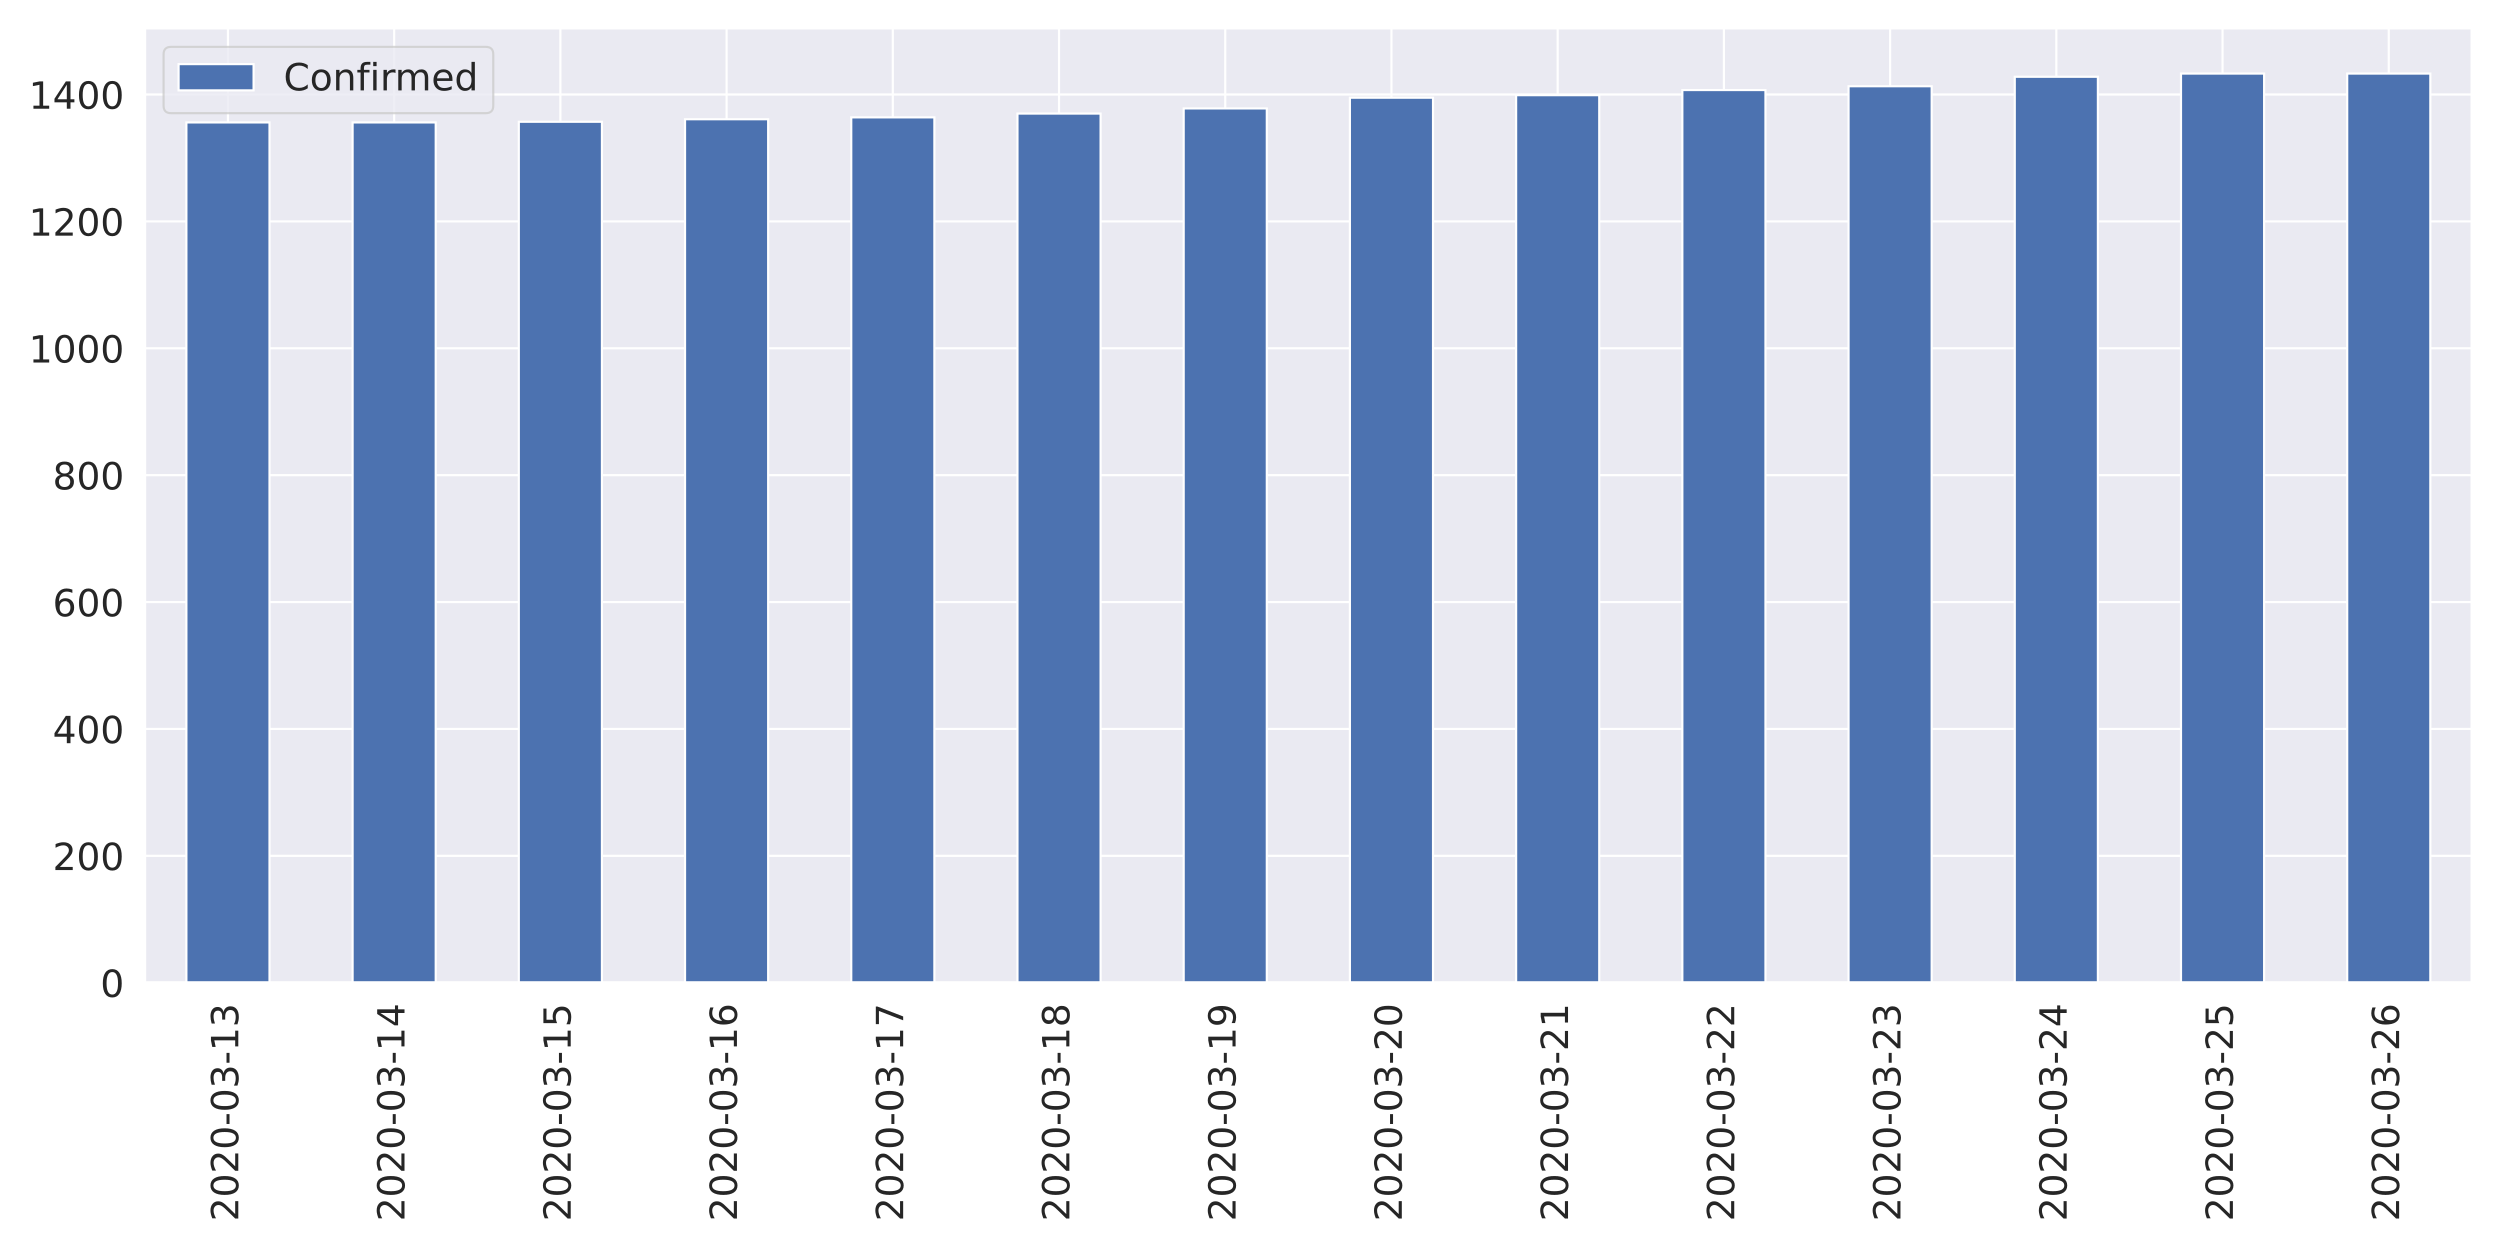
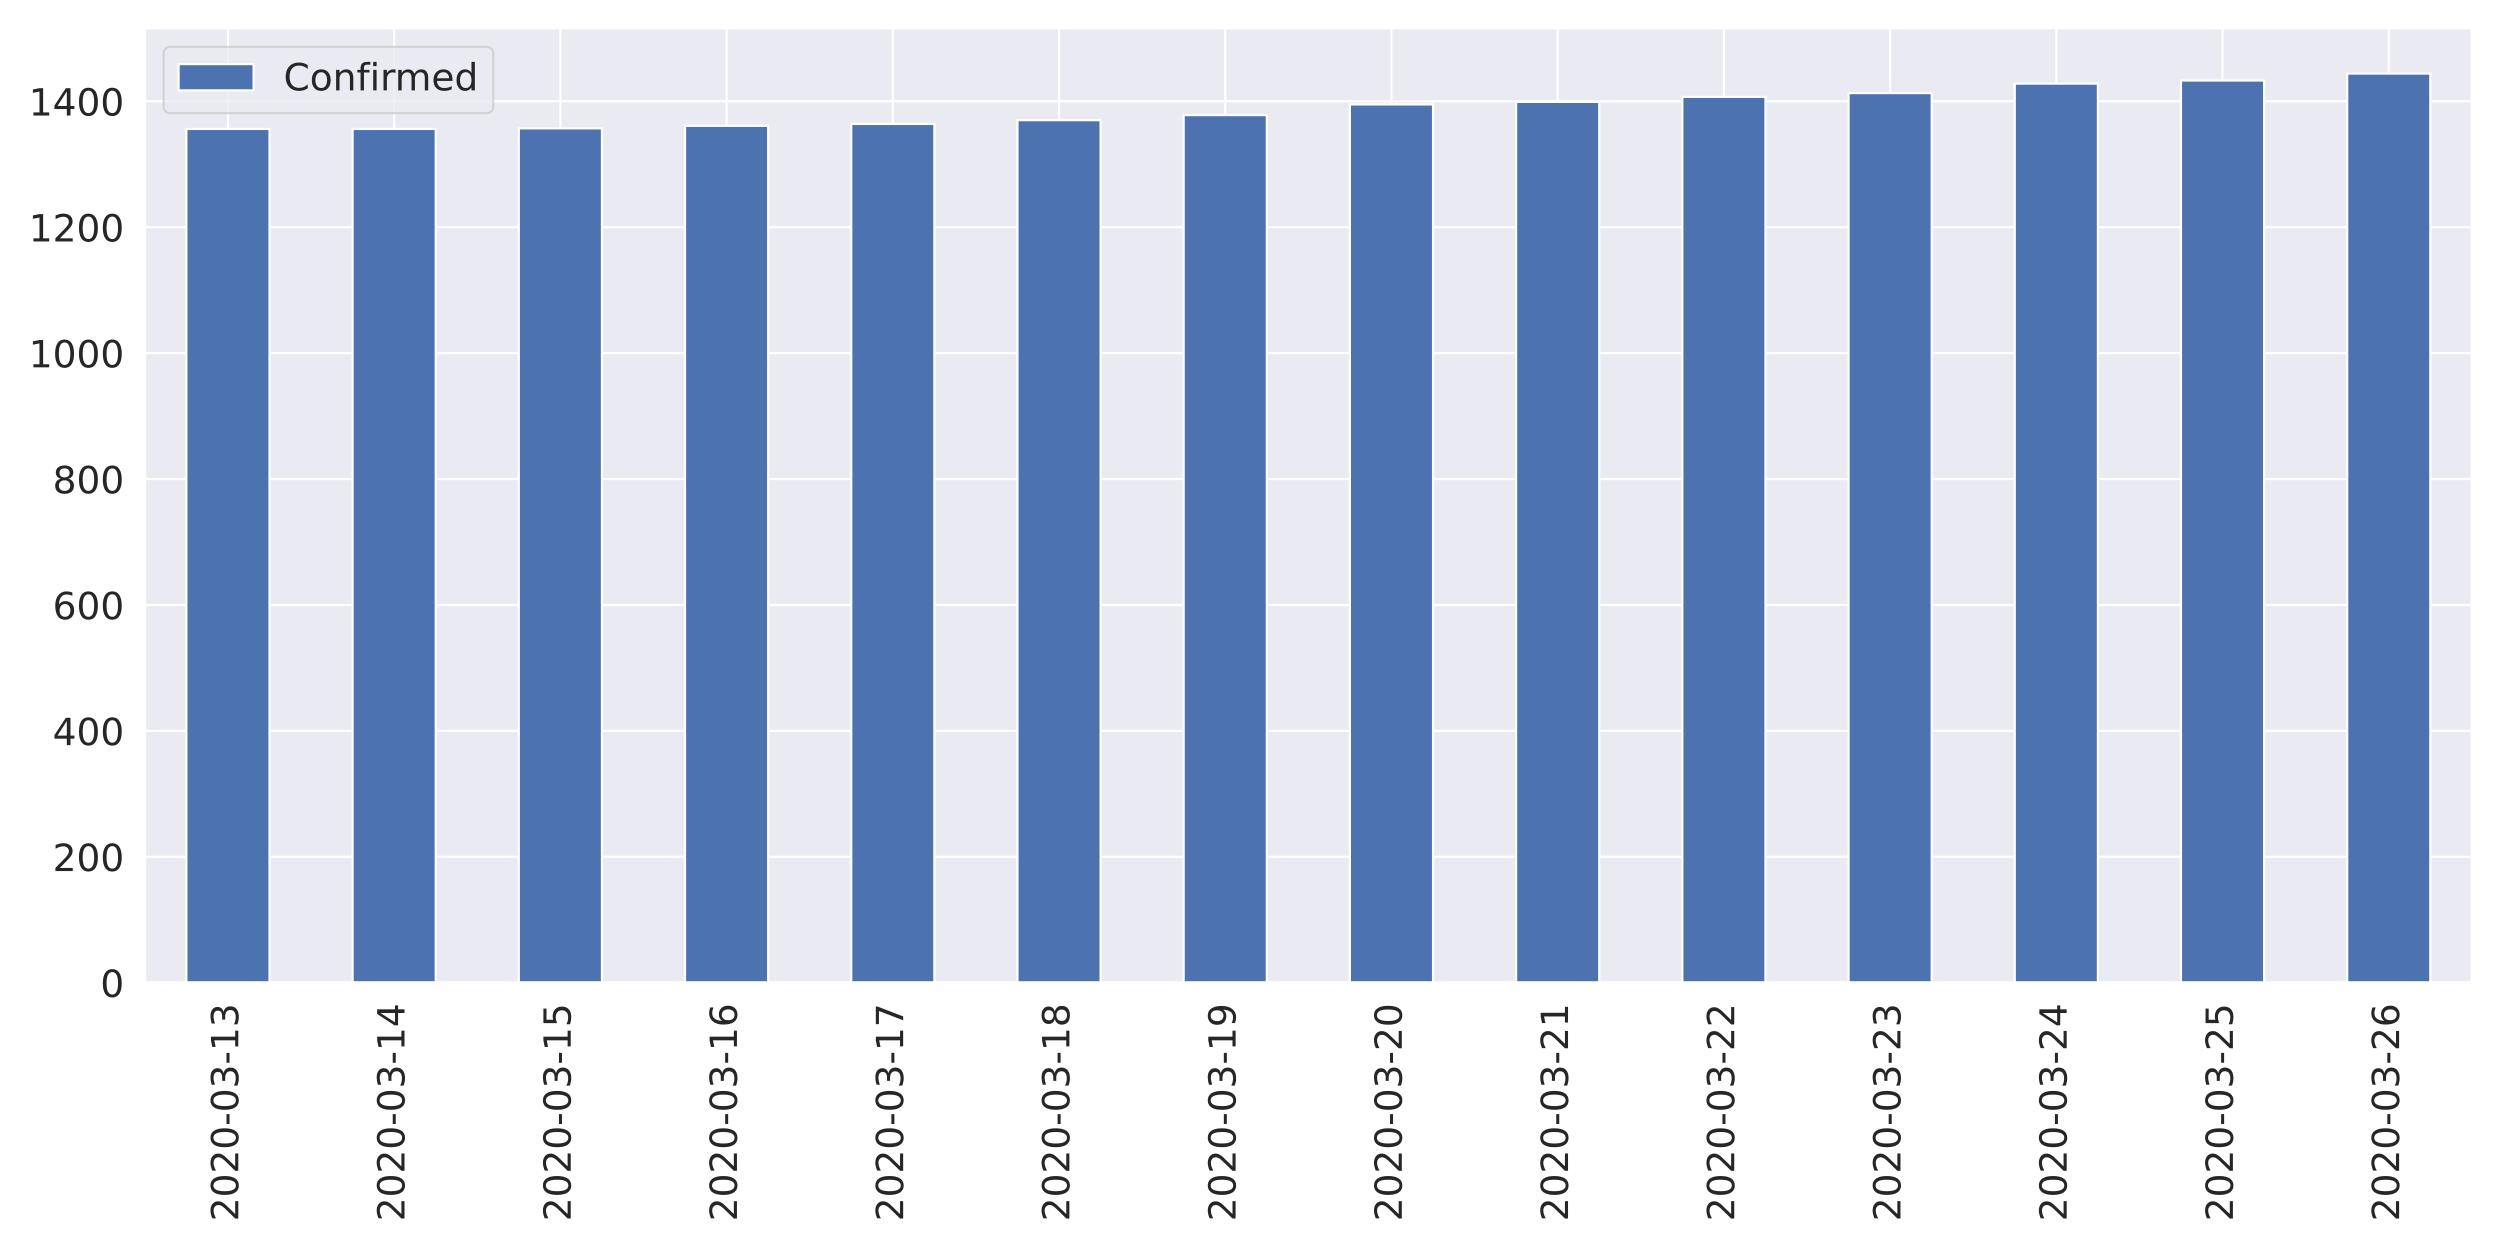
<svg xmlns="http://www.w3.org/2000/svg" xmlns:xlink="http://www.w3.org/1999/xlink" height="576pt" version="1.1" viewBox="0 0 1152 576" width="1152pt">
  <defs>
    <style type="text/css">
*{stroke-linecap:butt;stroke-linejoin:round;}
  </style>
  </defs>
  <g id="figure_1">
    <g id="patch_1">
      <path d="M 0 576  L 1152 576  L 1152 0  L 0 0  z " style="fill:#ffffff;" />
    </g>
    <g id="axes_1">
      <g id="patch_2">
        <path d="M 66.74 452.83  L 1139.04 452.83  L 1139.04 12.96  L 66.74 12.96  z " style="fill:#eaeaf2;" />
      </g>
      <g id="matplotlib.axis_1">
        <g id="xtick_1">
          <g id="line2d_1">
            <path clip-path="url(#p37a62f35dd)" d="M 105.036 452.83  L 105.036 12.96  " style="fill:none;stroke:#ffffff;stroke-linecap:round;" />
          </g>
          <g id="text_1">
            <defs>
              <path d="M 19.188 8.297  L 53.609 8.297  L 53.609 0  L 7.328 0  L 7.328 8.297  Q 12.938 14.109 22.625 23.891  Q 32.328 33.688 34.812 36.531  Q 39.547 41.844 41.422 45.531  Q 43.312 49.219 43.312 52.781  Q 43.312 58.594 39.234 62.25  Q 35.156 65.922 28.609 65.922  Q 23.969 65.922 18.812 64.312  Q 13.672 62.703 7.812 59.422  L 7.812 69.391  Q 13.766 71.781 18.938 73  Q 24.125 74.219 28.422 74.219  Q 39.75 74.219 46.484 68.547  Q 53.219 62.891 53.219 53.422  Q 53.219 48.922 51.531 44.891  Q 49.859 40.875 45.406 35.406  Q 44.188 33.984 37.641 27.219  Q 31.109 20.453 19.188 8.297  z " id="DejaVuSans-50" />
              <path d="M 31.781 66.406  Q 24.172 66.406 20.328 58.906  Q 16.5 51.422 16.5 36.375  Q 16.5 21.391 20.328 13.891  Q 24.172 6.391 31.781 6.391  Q 39.453 6.391 43.281 13.891  Q 47.125 21.391 47.125 36.375  Q 47.125 51.422 43.281 58.906  Q 39.453 66.406 31.781 66.406  z M 31.781 74.219  Q 44.047 74.219 50.516 64.516  Q 56.984 54.828 56.984 36.375  Q 56.984 17.969 50.516 8.266  Q 44.047 -1.422 31.781 -1.422  Q 19.531 -1.422 13.062 8.266  Q 6.594 17.969 6.594 36.375  Q 6.594 54.828 13.062 64.516  Q 19.531 74.219 31.781 74.219  z " id="DejaVuSans-48" />
              <path d="M 4.891 31.391  L 31.203 31.391  L 31.203 23.391  L 4.891 23.391  z " id="DejaVuSans-45" />
              <path d="M 40.578 39.312  Q 47.656 37.797 51.625 33  Q 55.609 28.219 55.609 21.188  Q 55.609 10.406 48.188 4.484  Q 40.766 -1.422 27.094 -1.422  Q 22.516 -1.422 17.656 -0.516  Q 12.797 0.391 7.625 2.203  L 7.625 11.719  Q 11.719 9.328 16.594 8.109  Q 21.484 6.891 26.812 6.891  Q 36.078 6.891 40.938 10.547  Q 45.797 14.203 45.797 21.188  Q 45.797 27.641 41.281 31.266  Q 36.766 34.906 28.719 34.906  L 20.219 34.906  L 20.219 43.016  L 29.109 43.016  Q 36.375 43.016 40.234 45.922  Q 44.094 48.828 44.094 54.297  Q 44.094 59.906 40.109 62.906  Q 36.141 65.922 28.719 65.922  Q 24.656 65.922 20.016 65.031  Q 15.375 64.156 9.812 62.312  L 9.812 71.094  Q 15.438 72.656 20.344 73.438  Q 25.25 74.219 29.594 74.219  Q 40.828 74.219 47.359 69.109  Q 53.906 64.016 53.906 55.328  Q 53.906 49.266 50.438 45.094  Q 46.969 40.922 40.578 39.312  z " id="DejaVuSans-51" />
              <path d="M 12.406 8.297  L 28.516 8.297  L 28.516 63.922  L 10.984 60.406  L 10.984 69.391  L 28.422 72.906  L 38.281 72.906  L 38.281 8.297  L 54.391 8.297  L 54.391 0  L 12.406 0  z " id="DejaVuSans-49" />
            </defs>
            <g style="fill:#262626;" transform="translate(109.8046 562.7538)rotate(-90)scale(0.1728 -0.1728)">
              <use xlink:href="#DejaVuSans-50" />
              <use x="63.623" xlink:href="#DejaVuSans-48" />
              <use x="127.246" xlink:href="#DejaVuSans-50" />
              <use x="190.869" xlink:href="#DejaVuSans-48" />
              <use x="254.492" xlink:href="#DejaVuSans-45" />
              <use x="290.576" xlink:href="#DejaVuSans-48" />
              <use x="354.199" xlink:href="#DejaVuSans-51" />
              <use x="417.822" xlink:href="#DejaVuSans-45" />
              <use x="453.906" xlink:href="#DejaVuSans-49" />
              <use x="517.529" xlink:href="#DejaVuSans-51" />
            </g>
          </g>
        </g>
        <g id="xtick_2">
          <g id="line2d_2">
            <path clip-path="url(#p37a62f35dd)" d="M 181.629 452.83  L 181.629 12.96  " style="fill:none;stroke:#ffffff;stroke-linecap:round;" />
          </g>
          <g id="text_2">
            <defs>
              <path d="M 37.797 64.312  L 12.891 25.391  L 37.797 25.391  z M 35.203 72.906  L 47.609 72.906  L 47.609 25.391  L 58.016 25.391  L 58.016 17.188  L 47.609 17.188  L 47.609 0  L 37.797 0  L 37.797 17.188  L 4.891 17.188  L 4.891 26.703  z " id="DejaVuSans-52" />
            </defs>
            <g style="fill:#262626;" transform="translate(186.3975 562.7538)rotate(-90)scale(0.1728 -0.1728)">
              <use xlink:href="#DejaVuSans-50" />
              <use x="63.623" xlink:href="#DejaVuSans-48" />
              <use x="127.246" xlink:href="#DejaVuSans-50" />
              <use x="190.869" xlink:href="#DejaVuSans-48" />
              <use x="254.492" xlink:href="#DejaVuSans-45" />
              <use x="290.576" xlink:href="#DejaVuSans-48" />
              <use x="354.199" xlink:href="#DejaVuSans-51" />
              <use x="417.822" xlink:href="#DejaVuSans-45" />
              <use x="453.906" xlink:href="#DejaVuSans-49" />
              <use x="517.529" xlink:href="#DejaVuSans-52" />
            </g>
          </g>
        </g>
        <g id="xtick_3">
          <g id="line2d_3">
            <path clip-path="url(#p37a62f35dd)" d="M 258.222 452.83  L 258.222 12.96  " style="fill:none;stroke:#ffffff;stroke-linecap:round;" />
          </g>
          <g id="text_3">
            <defs>
              <path d="M 10.797 72.906  L 49.516 72.906  L 49.516 64.594  L 19.828 64.594  L 19.828 46.734  Q 21.969 47.469 24.109 47.828  Q 26.266 48.188 28.422 48.188  Q 40.625 48.188 47.75 41.5  Q 54.891 34.812 54.891 23.391  Q 54.891 11.625 47.562 5.094  Q 40.234 -1.422 26.906 -1.422  Q 22.312 -1.422 17.547 -0.641  Q 12.797 0.141 7.719 1.703  L 7.719 11.625  Q 12.109 9.234 16.797 8.062  Q 21.484 6.891 26.703 6.891  Q 35.156 6.891 40.078 11.328  Q 45.016 15.766 45.016 23.391  Q 45.016 31 40.078 35.438  Q 35.156 39.891 26.703 39.891  Q 22.75 39.891 18.812 39.016  Q 14.891 38.141 10.797 36.281  z " id="DejaVuSans-53" />
            </defs>
            <g style="fill:#262626;" transform="translate(262.9903 562.7538)rotate(-90)scale(0.1728 -0.1728)">
              <use xlink:href="#DejaVuSans-50" />
              <use x="63.623" xlink:href="#DejaVuSans-48" />
              <use x="127.246" xlink:href="#DejaVuSans-50" />
              <use x="190.869" xlink:href="#DejaVuSans-48" />
              <use x="254.492" xlink:href="#DejaVuSans-45" />
              <use x="290.576" xlink:href="#DejaVuSans-48" />
              <use x="354.199" xlink:href="#DejaVuSans-51" />
              <use x="417.822" xlink:href="#DejaVuSans-45" />
              <use x="453.906" xlink:href="#DejaVuSans-49" />
              <use x="517.529" xlink:href="#DejaVuSans-53" />
            </g>
          </g>
        </g>
        <g id="xtick_4">
          <g id="line2d_4">
            <path clip-path="url(#p37a62f35dd)" d="M 334.815 452.83  L 334.815 12.96  " style="fill:none;stroke:#ffffff;stroke-linecap:round;" />
          </g>
          <g id="text_4">
            <defs>
              <path d="M 33.016 40.375  Q 26.375 40.375 22.484 35.828  Q 18.609 31.297 18.609 23.391  Q 18.609 15.531 22.484 10.953  Q 26.375 6.391 33.016 6.391  Q 39.656 6.391 43.531 10.953  Q 47.406 15.531 47.406 23.391  Q 47.406 31.297 43.531 35.828  Q 39.656 40.375 33.016 40.375  z M 52.594 71.297  L 52.594 62.312  Q 48.875 64.062 45.094 64.984  Q 41.312 65.922 37.594 65.922  Q 27.828 65.922 22.672 59.328  Q 17.531 52.734 16.797 39.406  Q 19.672 43.656 24.016 45.922  Q 28.375 48.188 33.594 48.188  Q 44.578 48.188 50.953 41.516  Q 57.328 34.859 57.328 23.391  Q 57.328 12.156 50.688 5.359  Q 44.047 -1.422 33.016 -1.422  Q 20.359 -1.422 13.672 8.266  Q 6.984 17.969 6.984 36.375  Q 6.984 53.656 15.188 63.938  Q 23.391 74.219 37.203 74.219  Q 40.922 74.219 44.703 73.484  Q 48.484 72.75 52.594 71.297  z " id="DejaVuSans-54" />
            </defs>
            <g style="fill:#262626;" transform="translate(339.5832 562.7538)rotate(-90)scale(0.1728 -0.1728)">
              <use xlink:href="#DejaVuSans-50" />
              <use x="63.623" xlink:href="#DejaVuSans-48" />
              <use x="127.246" xlink:href="#DejaVuSans-50" />
              <use x="190.869" xlink:href="#DejaVuSans-48" />
              <use x="254.492" xlink:href="#DejaVuSans-45" />
              <use x="290.576" xlink:href="#DejaVuSans-48" />
              <use x="354.199" xlink:href="#DejaVuSans-51" />
              <use x="417.822" xlink:href="#DejaVuSans-45" />
              <use x="453.906" xlink:href="#DejaVuSans-49" />
              <use x="517.529" xlink:href="#DejaVuSans-54" />
            </g>
          </g>
        </g>
        <g id="xtick_5">
          <g id="line2d_5">
            <path clip-path="url(#p37a62f35dd)" d="M 411.408 452.83  L 411.408 12.96  " style="fill:none;stroke:#ffffff;stroke-linecap:round;" />
          </g>
          <g id="text_5">
            <defs>
              <path d="M 8.203 72.906  L 55.078 72.906  L 55.078 68.703  L 28.609 0  L 18.312 0  L 43.219 64.594  L 8.203 64.594  z " id="DejaVuSans-55" />
            </defs>
            <g style="fill:#262626;" transform="translate(416.1761 562.7538)rotate(-90)scale(0.1728 -0.1728)">
              <use xlink:href="#DejaVuSans-50" />
              <use x="63.623" xlink:href="#DejaVuSans-48" />
              <use x="127.246" xlink:href="#DejaVuSans-50" />
              <use x="190.869" xlink:href="#DejaVuSans-48" />
              <use x="254.492" xlink:href="#DejaVuSans-45" />
              <use x="290.576" xlink:href="#DejaVuSans-48" />
              <use x="354.199" xlink:href="#DejaVuSans-51" />
              <use x="417.822" xlink:href="#DejaVuSans-45" />
              <use x="453.906" xlink:href="#DejaVuSans-49" />
              <use x="517.529" xlink:href="#DejaVuSans-55" />
            </g>
          </g>
        </g>
        <g id="xtick_6">
          <g id="line2d_6">
            <path clip-path="url(#p37a62f35dd)" d="M 488.001 452.83  L 488.001 12.96  " style="fill:none;stroke:#ffffff;stroke-linecap:round;" />
          </g>
          <g id="text_6">
            <defs>
              <path d="M 31.781 34.625  Q 24.75 34.625 20.719 30.859  Q 16.703 27.094 16.703 20.516  Q 16.703 13.922 20.719 10.156  Q 24.75 6.391 31.781 6.391  Q 38.812 6.391 42.859 10.172  Q 46.922 13.969 46.922 20.516  Q 46.922 27.094 42.891 30.859  Q 38.875 34.625 31.781 34.625  z M 21.922 38.812  Q 15.578 40.375 12.031 44.719  Q 8.5 49.078 8.5 55.328  Q 8.5 64.062 14.719 69.141  Q 20.953 74.219 31.781 74.219  Q 42.672 74.219 48.875 69.141  Q 55.078 64.062 55.078 55.328  Q 55.078 49.078 51.531 44.719  Q 48 40.375 41.703 38.812  Q 48.828 37.156 52.797 32.312  Q 56.781 27.484 56.781 20.516  Q 56.781 9.906 50.312 4.234  Q 43.844 -1.422 31.781 -1.422  Q 19.734 -1.422 13.25 4.234  Q 6.781 9.906 6.781 20.516  Q 6.781 27.484 10.781 32.312  Q 14.797 37.156 21.922 38.812  z M 18.312 54.391  Q 18.312 48.734 21.844 45.562  Q 25.391 42.391 31.781 42.391  Q 38.141 42.391 41.719 45.562  Q 45.312 48.734 45.312 54.391  Q 45.312 60.062 41.719 63.234  Q 38.141 66.406 31.781 66.406  Q 25.391 66.406 21.844 63.234  Q 18.312 60.062 18.312 54.391  z " id="DejaVuSans-56" />
            </defs>
            <g style="fill:#262626;" transform="translate(492.7689 562.7538)rotate(-90)scale(0.1728 -0.1728)">
              <use xlink:href="#DejaVuSans-50" />
              <use x="63.623" xlink:href="#DejaVuSans-48" />
              <use x="127.246" xlink:href="#DejaVuSans-50" />
              <use x="190.869" xlink:href="#DejaVuSans-48" />
              <use x="254.492" xlink:href="#DejaVuSans-45" />
              <use x="290.576" xlink:href="#DejaVuSans-48" />
              <use x="354.199" xlink:href="#DejaVuSans-51" />
              <use x="417.822" xlink:href="#DejaVuSans-45" />
              <use x="453.906" xlink:href="#DejaVuSans-49" />
              <use x="517.529" xlink:href="#DejaVuSans-56" />
            </g>
          </g>
        </g>
        <g id="xtick_7">
          <g id="line2d_7">
            <path clip-path="url(#p37a62f35dd)" d="M 564.594 452.83  L 564.594 12.96  " style="fill:none;stroke:#ffffff;stroke-linecap:round;" />
          </g>
          <g id="text_7">
            <defs>
              <path d="M 10.984 1.516  L 10.984 10.5  Q 14.703 8.734 18.5 7.812  Q 22.312 6.891 25.984 6.891  Q 35.75 6.891 40.891 13.453  Q 46.047 20.016 46.781 33.406  Q 43.953 29.203 39.594 26.953  Q 35.25 24.703 29.984 24.703  Q 19.047 24.703 12.672 31.312  Q 6.297 37.938 6.297 49.422  Q 6.297 60.641 12.938 67.422  Q 19.578 74.219 30.609 74.219  Q 43.266 74.219 49.922 64.516  Q 56.594 54.828 56.594 36.375  Q 56.594 19.141 48.406 8.859  Q 40.234 -1.422 26.422 -1.422  Q 22.703 -1.422 18.891 -0.688  Q 15.094 0.047 10.984 1.516  z M 30.609 32.422  Q 37.25 32.422 41.125 36.953  Q 45.016 41.5 45.016 49.422  Q 45.016 57.281 41.125 61.844  Q 37.25 66.406 30.609 66.406  Q 23.969 66.406 20.094 61.844  Q 16.219 57.281 16.219 49.422  Q 16.219 41.5 20.094 36.953  Q 23.969 32.422 30.609 32.422  z " id="DejaVuSans-57" />
            </defs>
            <g style="fill:#262626;" transform="translate(569.3618 562.7538)rotate(-90)scale(0.1728 -0.1728)">
              <use xlink:href="#DejaVuSans-50" />
              <use x="63.623" xlink:href="#DejaVuSans-48" />
              <use x="127.246" xlink:href="#DejaVuSans-50" />
              <use x="190.869" xlink:href="#DejaVuSans-48" />
              <use x="254.492" xlink:href="#DejaVuSans-45" />
              <use x="290.576" xlink:href="#DejaVuSans-48" />
              <use x="354.199" xlink:href="#DejaVuSans-51" />
              <use x="417.822" xlink:href="#DejaVuSans-45" />
              <use x="453.906" xlink:href="#DejaVuSans-49" />
              <use x="517.529" xlink:href="#DejaVuSans-57" />
            </g>
          </g>
        </g>
        <g id="xtick_8">
          <g id="line2d_8">
            <path clip-path="url(#p37a62f35dd)" d="M 641.186 452.83  L 641.186 12.96  " style="fill:none;stroke:#ffffff;stroke-linecap:round;" />
          </g>
          <g id="text_8">
            <g style="fill:#262626;" transform="translate(645.9546 562.7538)rotate(-90)scale(0.1728 -0.1728)">
              <use xlink:href="#DejaVuSans-50" />
              <use x="63.623" xlink:href="#DejaVuSans-48" />
              <use x="127.246" xlink:href="#DejaVuSans-50" />
              <use x="190.869" xlink:href="#DejaVuSans-48" />
              <use x="254.492" xlink:href="#DejaVuSans-45" />
              <use x="290.576" xlink:href="#DejaVuSans-48" />
              <use x="354.199" xlink:href="#DejaVuSans-51" />
              <use x="417.822" xlink:href="#DejaVuSans-45" />
              <use x="453.906" xlink:href="#DejaVuSans-50" />
              <use x="517.529" xlink:href="#DejaVuSans-48" />
            </g>
          </g>
        </g>
        <g id="xtick_9">
          <g id="line2d_9">
            <path clip-path="url(#p37a62f35dd)" d="M 717.779 452.83  L 717.779 12.96  " style="fill:none;stroke:#ffffff;stroke-linecap:round;" />
          </g>
          <g id="text_9">
            <g style="fill:#262626;" transform="translate(722.5475 562.7538)rotate(-90)scale(0.1728 -0.1728)">
              <use xlink:href="#DejaVuSans-50" />
              <use x="63.623" xlink:href="#DejaVuSans-48" />
              <use x="127.246" xlink:href="#DejaVuSans-50" />
              <use x="190.869" xlink:href="#DejaVuSans-48" />
              <use x="254.492" xlink:href="#DejaVuSans-45" />
              <use x="290.576" xlink:href="#DejaVuSans-48" />
              <use x="354.199" xlink:href="#DejaVuSans-51" />
              <use x="417.822" xlink:href="#DejaVuSans-45" />
              <use x="453.906" xlink:href="#DejaVuSans-50" />
              <use x="517.529" xlink:href="#DejaVuSans-49" />
            </g>
          </g>
        </g>
        <g id="xtick_10">
          <g id="line2d_10">
            <path clip-path="url(#p37a62f35dd)" d="M 794.372 452.83  L 794.372 12.96  " style="fill:none;stroke:#ffffff;stroke-linecap:round;" />
          </g>
          <g id="text_10">
            <g style="fill:#262626;" transform="translate(799.1403 562.7538)rotate(-90)scale(0.1728 -0.1728)">
              <use xlink:href="#DejaVuSans-50" />
              <use x="63.623" xlink:href="#DejaVuSans-48" />
              <use x="127.246" xlink:href="#DejaVuSans-50" />
              <use x="190.869" xlink:href="#DejaVuSans-48" />
              <use x="254.492" xlink:href="#DejaVuSans-45" />
              <use x="290.576" xlink:href="#DejaVuSans-48" />
              <use x="354.199" xlink:href="#DejaVuSans-51" />
              <use x="417.822" xlink:href="#DejaVuSans-45" />
              <use x="453.906" xlink:href="#DejaVuSans-50" />
              <use x="517.529" xlink:href="#DejaVuSans-50" />
            </g>
          </g>
        </g>
        <g id="xtick_11">
          <g id="line2d_11">
            <path clip-path="url(#p37a62f35dd)" d="M 870.965 452.83  L 870.965 12.96  " style="fill:none;stroke:#ffffff;stroke-linecap:round;" />
          </g>
          <g id="text_11">
            <g style="fill:#262626;" transform="translate(875.7332 562.7538)rotate(-90)scale(0.1728 -0.1728)">
              <use xlink:href="#DejaVuSans-50" />
              <use x="63.623" xlink:href="#DejaVuSans-48" />
              <use x="127.246" xlink:href="#DejaVuSans-50" />
              <use x="190.869" xlink:href="#DejaVuSans-48" />
              <use x="254.492" xlink:href="#DejaVuSans-45" />
              <use x="290.576" xlink:href="#DejaVuSans-48" />
              <use x="354.199" xlink:href="#DejaVuSans-51" />
              <use x="417.822" xlink:href="#DejaVuSans-45" />
              <use x="453.906" xlink:href="#DejaVuSans-50" />
              <use x="517.529" xlink:href="#DejaVuSans-51" />
            </g>
          </g>
        </g>
        <g id="xtick_12">
          <g id="line2d_12">
            <path clip-path="url(#p37a62f35dd)" d="M 947.558 452.83  L 947.558 12.96  " style="fill:none;stroke:#ffffff;stroke-linecap:round;" />
          </g>
          <g id="text_12">
            <g style="fill:#262626;" transform="translate(952.3261 562.7538)rotate(-90)scale(0.1728 -0.1728)">
              <use xlink:href="#DejaVuSans-50" />
              <use x="63.623" xlink:href="#DejaVuSans-48" />
              <use x="127.246" xlink:href="#DejaVuSans-50" />
              <use x="190.869" xlink:href="#DejaVuSans-48" />
              <use x="254.492" xlink:href="#DejaVuSans-45" />
              <use x="290.576" xlink:href="#DejaVuSans-48" />
              <use x="354.199" xlink:href="#DejaVuSans-51" />
              <use x="417.822" xlink:href="#DejaVuSans-45" />
              <use x="453.906" xlink:href="#DejaVuSans-50" />
              <use x="517.529" xlink:href="#DejaVuSans-52" />
            </g>
          </g>
        </g>
        <g id="xtick_13">
          <g id="line2d_13">
            <path clip-path="url(#p37a62f35dd)" d="M 1024.151 452.83  L 1024.151 12.96  " style="fill:none;stroke:#ffffff;stroke-linecap:round;" />
          </g>
          <g id="text_13">
            <g style="fill:#262626;" transform="translate(1028.919 562.7538)rotate(-90)scale(0.1728 -0.1728)">
              <use xlink:href="#DejaVuSans-50" />
              <use x="63.623" xlink:href="#DejaVuSans-48" />
              <use x="127.246" xlink:href="#DejaVuSans-50" />
              <use x="190.869" xlink:href="#DejaVuSans-48" />
              <use x="254.492" xlink:href="#DejaVuSans-45" />
              <use x="290.576" xlink:href="#DejaVuSans-48" />
              <use x="354.199" xlink:href="#DejaVuSans-51" />
              <use x="417.822" xlink:href="#DejaVuSans-45" />
              <use x="453.906" xlink:href="#DejaVuSans-50" />
              <use x="517.529" xlink:href="#DejaVuSans-53" />
            </g>
          </g>
        </g>
        <g id="xtick_14">
          <g id="line2d_14">
            <path clip-path="url(#p37a62f35dd)" d="M 1100.744 452.83  L 1100.744 12.96  " style="fill:none;stroke:#ffffff;stroke-linecap:round;" />
          </g>
          <g id="text_14">
            <g style="fill:#262626;" transform="translate(1105.512 562.7538)rotate(-90)scale(0.1728 -0.1728)">
              <use xlink:href="#DejaVuSans-50" />
              <use x="63.623" xlink:href="#DejaVuSans-48" />
              <use x="127.246" xlink:href="#DejaVuSans-50" />
              <use x="190.869" xlink:href="#DejaVuSans-48" />
              <use x="254.492" xlink:href="#DejaVuSans-45" />
              <use x="290.576" xlink:href="#DejaVuSans-48" />
              <use x="354.199" xlink:href="#DejaVuSans-51" />
              <use x="417.822" xlink:href="#DejaVuSans-45" />
              <use x="453.906" xlink:href="#DejaVuSans-50" />
              <use x="517.529" xlink:href="#DejaVuSans-54" />
            </g>
          </g>
        </g>
      </g>
      <g id="matplotlib.axis_2">
        <g id="ytick_1">
          <g id="line2d_15">
            <path clip-path="url(#p37a62f35dd)" d="M 66.74 452.83  L 1139.04 452.83  " style="fill:none;stroke:#ffffff;stroke-linecap:round;" />
          </g>
          <g id="text_15">
            <g style="fill:#262626;" transform="translate(46.2456 459.3951)scale(0.1728 -0.1728)">
              <use xlink:href="#DejaVuSans-48" />
            </g>
          </g>
        </g>
        <g id="ytick_2">
          <g id="line2d_16">
-             <path clip-path="url(#p37a62f35dd)" d="M 66.74 394.362  L 1139.04 394.362  " style="fill:none;stroke:#ffffff;stroke-linecap:round;" />
+             <path clip-path="url(#p37a62f35dd)" d="M 66.74 394.807  L 1139.04 394.807  " style="fill:none;stroke:#ffffff;stroke-linecap:round;" />
          </g>
          <g id="text_16">
-             <g style="fill:#262626;" transform="translate(24.2568 400.927)scale(0.1728 -0.1728)">
+             <g style="fill:#262626;" transform="translate(24.2568 401.3724)scale(0.1728 -0.1728)">
              <use xlink:href="#DejaVuSans-50" />
              <use x="63.623" xlink:href="#DejaVuSans-48" />
              <use x="127.246" xlink:href="#DejaVuSans-48" />
            </g>
          </g>
        </g>
        <g id="ytick_3">
          <g id="line2d_17">
-             <path clip-path="url(#p37a62f35dd)" d="M 66.74 335.894  L 1139.04 335.894  " style="fill:none;stroke:#ffffff;stroke-linecap:round;" />
+             <path clip-path="url(#p37a62f35dd)" d="M 66.74 336.785  L 1139.04 336.785  " style="fill:none;stroke:#ffffff;stroke-linecap:round;" />
          </g>
          <g id="text_17">
-             <g style="fill:#262626;" transform="translate(24.2568 342.4589)scale(0.1728 -0.1728)">
+             <g style="fill:#262626;" transform="translate(24.2568 343.3497)scale(0.1728 -0.1728)">
              <use xlink:href="#DejaVuSans-52" />
              <use x="63.623" xlink:href="#DejaVuSans-48" />
              <use x="127.246" xlink:href="#DejaVuSans-48" />
            </g>
          </g>
        </g>
        <g id="ytick_4">
          <g id="line2d_18">
-             <path clip-path="url(#p37a62f35dd)" d="M 66.74 277.426  L 1139.04 277.426  " style="fill:none;stroke:#ffffff;stroke-linecap:round;" />
+             <path clip-path="url(#p37a62f35dd)" d="M 66.74 278.762  L 1139.04 278.762  " style="fill:none;stroke:#ffffff;stroke-linecap:round;" />
          </g>
          <g id="text_18">
-             <g style="fill:#262626;" transform="translate(24.2568 283.9908)scale(0.1728 -0.1728)">
+             <g style="fill:#262626;" transform="translate(24.2568 285.327)scale(0.1728 -0.1728)">
              <use xlink:href="#DejaVuSans-54" />
              <use x="63.623" xlink:href="#DejaVuSans-48" />
              <use x="127.246" xlink:href="#DejaVuSans-48" />
            </g>
          </g>
        </g>
        <g id="ytick_5">
          <g id="line2d_19">
-             <path clip-path="url(#p37a62f35dd)" d="M 66.74 218.958  L 1139.04 218.958  " style="fill:none;stroke:#ffffff;stroke-linecap:round;" />
+             <path clip-path="url(#p37a62f35dd)" d="M 66.74 220.739  L 1139.04 220.739  " style="fill:none;stroke:#ffffff;stroke-linecap:round;" />
          </g>
          <g id="text_19">
-             <g style="fill:#262626;" transform="translate(24.2568 225.5227)scale(0.1728 -0.1728)">
+             <g style="fill:#262626;" transform="translate(24.2568 227.3043)scale(0.1728 -0.1728)">
              <use xlink:href="#DejaVuSans-56" />
              <use x="63.623" xlink:href="#DejaVuSans-48" />
              <use x="127.246" xlink:href="#DejaVuSans-48" />
            </g>
          </g>
        </g>
        <g id="ytick_6">
          <g id="line2d_20">
-             <path clip-path="url(#p37a62f35dd)" d="M 66.74 160.49  L 1139.04 160.49  " style="fill:none;stroke:#ffffff;stroke-linecap:round;" />
+             <path clip-path="url(#p37a62f35dd)" d="M 66.74 162.717  L 1139.04 162.717  " style="fill:none;stroke:#ffffff;stroke-linecap:round;" />
          </g>
          <g id="text_20">
-             <g style="fill:#262626;" transform="translate(13.2624 167.0546)scale(0.1728 -0.1728)">
+             <g style="fill:#262626;" transform="translate(13.2624 169.2816)scale(0.1728 -0.1728)">
              <use xlink:href="#DejaVuSans-49" />
              <use x="63.623" xlink:href="#DejaVuSans-48" />
              <use x="127.246" xlink:href="#DejaVuSans-48" />
              <use x="190.869" xlink:href="#DejaVuSans-48" />
            </g>
          </g>
        </g>
        <g id="ytick_7">
          <g id="line2d_21">
-             <path clip-path="url(#p37a62f35dd)" d="M 66.74 102.022  L 1139.04 102.022  " style="fill:none;stroke:#ffffff;stroke-linecap:round;" />
+             <path clip-path="url(#p37a62f35dd)" d="M 66.74 104.694  L 1139.04 104.694  " style="fill:none;stroke:#ffffff;stroke-linecap:round;" />
          </g>
          <g id="text_21">
-             <g style="fill:#262626;" transform="translate(13.2624 108.5866)scale(0.1728 -0.1728)">
+             <g style="fill:#262626;" transform="translate(13.2624 111.2589)scale(0.1728 -0.1728)">
              <use xlink:href="#DejaVuSans-49" />
              <use x="63.623" xlink:href="#DejaVuSans-50" />
              <use x="127.246" xlink:href="#DejaVuSans-48" />
              <use x="190.869" xlink:href="#DejaVuSans-48" />
            </g>
          </g>
        </g>
        <g id="ytick_8">
          <g id="line2d_22">
-             <path clip-path="url(#p37a62f35dd)" d="M 66.74 43.553  L 1139.04 43.553  " style="fill:none;stroke:#ffffff;stroke-linecap:round;" />
+             <path clip-path="url(#p37a62f35dd)" d="M 66.74 46.671  L 1139.04 46.671  " style="fill:none;stroke:#ffffff;stroke-linecap:round;" />
          </g>
          <g id="text_22">
-             <g style="fill:#262626;" transform="translate(13.2624 50.11847)scale(0.1728 -0.1728)">
+             <g style="fill:#262626;" transform="translate(13.2624 53.23623)scale(0.1728 -0.1728)">
              <use xlink:href="#DejaVuSans-49" />
              <use x="63.623" xlink:href="#DejaVuSans-52" />
              <use x="127.246" xlink:href="#DejaVuSans-48" />
              <use x="190.869" xlink:href="#DejaVuSans-48" />
            </g>
          </g>
        </g>
      </g>
      <g id="patch_3">
-         <path clip-path="url(#p37a62f35dd)" d="M 85.888 452.83  L 124.185 452.83  L 124.185 56.416  L 85.888 56.416  z " style="fill:#4c72b0;stroke:#ffffff;stroke-linejoin:miter;" />
+         <path clip-path="url(#p37a62f35dd)" d="M 85.888 452.83  L 124.185 452.83  L 124.185 59.436  L 85.888 59.436  z " style="fill:#4c72b0;stroke:#ffffff;stroke-linejoin:miter;" />
      </g>
      <g id="patch_4">
-         <path clip-path="url(#p37a62f35dd)" d="M 162.481 452.83  L 200.778 452.83  L 200.778 56.416  L 162.481 56.416  z " style="fill:#4c72b0;stroke:#ffffff;stroke-linejoin:miter;" />
+         <path clip-path="url(#p37a62f35dd)" d="M 162.481 452.83  L 200.778 452.83  L 200.778 59.436  L 162.481 59.436  z " style="fill:#4c72b0;stroke:#ffffff;stroke-linejoin:miter;" />
      </g>
      <g id="patch_5">
-         <path clip-path="url(#p37a62f35dd)" d="M 239.074 452.83  L 277.37 452.83  L 277.37 56.124  L 239.074 56.124  z " style="fill:#4c72b0;stroke:#ffffff;stroke-linejoin:miter;" />
+         <path clip-path="url(#p37a62f35dd)" d="M 239.074 452.83  L 277.37 452.83  L 277.37 59.146  L 239.074 59.146  z " style="fill:#4c72b0;stroke:#ffffff;stroke-linejoin:miter;" />
      </g>
      <g id="patch_6">
-         <path clip-path="url(#p37a62f35dd)" d="M 315.667 452.83  L 353.963 452.83  L 353.963 54.955  L 315.667 54.955  z " style="fill:#4c72b0;stroke:#ffffff;stroke-linejoin:miter;" />
+         <path clip-path="url(#p37a62f35dd)" d="M 315.667 452.83  L 353.963 452.83  L 353.963 57.986  L 315.667 57.986  z " style="fill:#4c72b0;stroke:#ffffff;stroke-linejoin:miter;" />
      </g>
      <g id="patch_7">
-         <path clip-path="url(#p37a62f35dd)" d="M 392.26 452.83  L 430.556 452.83  L 430.556 54.078  L 392.26 54.078  z " style="fill:#4c72b0;stroke:#ffffff;stroke-linejoin:miter;" />
+         <path clip-path="url(#p37a62f35dd)" d="M 392.26 452.83  L 430.556 452.83  L 430.556 57.115  L 392.26 57.115  z " style="fill:#4c72b0;stroke:#ffffff;stroke-linejoin:miter;" />
      </g>
      <g id="patch_8">
-         <path clip-path="url(#p37a62f35dd)" d="M 468.853 452.83  L 507.149 452.83  L 507.149 52.324  L 468.853 52.324  z " style="fill:#4c72b0;stroke:#ffffff;stroke-linejoin:miter;" />
+         <path clip-path="url(#p37a62f35dd)" d="M 468.853 452.83  L 507.149 452.83  L 507.149 55.375  L 468.853 55.375  z " style="fill:#4c72b0;stroke:#ffffff;stroke-linejoin:miter;" />
      </g>
      <g id="patch_9">
-         <path clip-path="url(#p37a62f35dd)" d="M 545.445 452.83  L 583.742 452.83  L 583.742 49.985  L 545.445 49.985  z " style="fill:#4c72b0;stroke:#ffffff;stroke-linejoin:miter;" />
+         <path clip-path="url(#p37a62f35dd)" d="M 545.445 452.83  L 583.742 452.83  L 583.742 53.054  L 545.445 53.054  z " style="fill:#4c72b0;stroke:#ffffff;stroke-linejoin:miter;" />
      </g>
      <g id="patch_10">
-         <path clip-path="url(#p37a62f35dd)" d="M 622.038 452.83  L 660.335 452.83  L 660.335 45.015  L 622.038 45.015  z " style="fill:#4c72b0;stroke:#ffffff;stroke-linejoin:miter;" />
+         <path clip-path="url(#p37a62f35dd)" d="M 622.038 452.83  L 660.335 452.83  L 660.335 48.122  L 622.038 48.122  z " style="fill:#4c72b0;stroke:#ffffff;stroke-linejoin:miter;" />
      </g>
      <g id="patch_11">
-         <path clip-path="url(#p37a62f35dd)" d="M 698.631 452.83  L 736.928 452.83  L 736.928 43.846  L 698.631 43.846  z " style="fill:#4c72b0;stroke:#ffffff;stroke-linejoin:miter;" />
+         <path clip-path="url(#p37a62f35dd)" d="M 698.631 452.83  L 736.928 452.83  L 736.928 46.961  L 698.631 46.961  z " style="fill:#4c72b0;stroke:#ffffff;stroke-linejoin:miter;" />
      </g>
      <g id="patch_12">
-         <path clip-path="url(#p37a62f35dd)" d="M 775.224 452.83  L 813.52 452.83  L 813.52 41.507  L 775.224 41.507  z " style="fill:#4c72b0;stroke:#ffffff;stroke-linejoin:miter;" />
+         <path clip-path="url(#p37a62f35dd)" d="M 775.224 452.83  L 813.52 452.83  L 813.52 44.64  L 775.224 44.64  z " style="fill:#4c72b0;stroke:#ffffff;stroke-linejoin:miter;" />
      </g>
      <g id="patch_13">
-         <path clip-path="url(#p37a62f35dd)" d="M 851.817 452.83  L 890.113 452.83  L 890.113 39.753  L 851.817 39.753  z " style="fill:#4c72b0;stroke:#ffffff;stroke-linejoin:miter;" />
+         <path clip-path="url(#p37a62f35dd)" d="M 851.817 452.83  L 890.113 452.83  L 890.113 42.9  L 851.817 42.9  z " style="fill:#4c72b0;stroke:#ffffff;stroke-linejoin:miter;" />
      </g>
      <g id="patch_14">
-         <path clip-path="url(#p37a62f35dd)" d="M 928.41 452.83  L 966.706 452.83  L 966.706 35.368  L 928.41 35.368  z " style="fill:#4c72b0;stroke:#ffffff;stroke-linejoin:miter;" />
+         <path clip-path="url(#p37a62f35dd)" d="M 928.41 452.83  L 966.706 452.83  L 966.706 38.548  L 928.41 38.548  z " style="fill:#4c72b0;stroke:#ffffff;stroke-linejoin:miter;" />
      </g>
      <g id="patch_15">
-         <path clip-path="url(#p37a62f35dd)" d="M 1005.003 452.83  L 1043.299 452.83  L 1043.299 33.906  L 1005.003 33.906  z " style="fill:#4c72b0;stroke:#ffffff;stroke-linejoin:miter;" />
+         <path clip-path="url(#p37a62f35dd)" d="M 1005.003 452.83  L 1043.299 452.83  L 1043.299 37.097  L 1005.003 37.097  z " style="fill:#4c72b0;stroke:#ffffff;stroke-linejoin:miter;" />
      </g>
      <g id="patch_16">
        <path clip-path="url(#p37a62f35dd)" d="M 1081.595 452.83  L 1119.892 452.83  L 1119.892 33.906  L 1081.595 33.906  z " style="fill:#4c72b0;stroke:#ffffff;stroke-linejoin:miter;" />
      </g>
      <g id="patch_17">
        <path d="M 66.74 452.83  L 66.74 12.96  " style="fill:none;stroke:#ffffff;stroke-linecap:square;stroke-linejoin:miter;stroke-width:1.25;" />
      </g>
      <g id="patch_18">
        <path d="M 1139.04 452.83  L 1139.04 12.96  " style="fill:none;stroke:#ffffff;stroke-linecap:square;stroke-linejoin:miter;stroke-width:1.25;" />
      </g>
      <g id="patch_19">
        <path d="M 66.74 452.83  L 1139.04 452.83  " style="fill:none;stroke:#ffffff;stroke-linecap:square;stroke-linejoin:miter;stroke-width:1.25;" />
      </g>
      <g id="patch_20">
        <path d="M 66.74 12.96  L 1139.04 12.96  " style="fill:none;stroke:#ffffff;stroke-linecap:square;stroke-linejoin:miter;stroke-width:1.25;" />
      </g>
      <g id="legend_1">
        <g id="patch_21">
          <path d="M 78.836 52.148  L 223.842 52.148  Q 227.298 52.148 227.298 48.692  L 227.298 25.056  Q 227.298 21.6 223.842 21.6  L 78.836 21.6  Q 75.38 21.6 75.38 25.056  L 75.38 48.692  Q 75.38 52.148 78.836 52.148  z " style="fill:#eaeaf2;opacity:0.8;stroke:#cccccc;stroke-linejoin:miter;" />
        </g>
        <g id="patch_22">
          <path d="M 82.292 41.642  L 116.852 41.642  L 116.852 29.546  L 82.292 29.546  z " style="fill:#4c72b0;stroke:#ffffff;stroke-linejoin:miter;" />
        </g>
        <g id="text_23">
          <defs>
            <path d="M 64.406 67.281  L 64.406 56.891  Q 59.422 61.531 53.781 63.812  Q 48.141 66.109 41.797 66.109  Q 29.297 66.109 22.656 58.469  Q 16.016 50.828 16.016 36.375  Q 16.016 21.969 22.656 14.328  Q 29.297 6.688 41.797 6.688  Q 48.141 6.688 53.781 8.984  Q 59.422 11.281 64.406 15.922  L 64.406 5.609  Q 59.234 2.094 53.438 0.328  Q 47.656 -1.422 41.219 -1.422  Q 24.656 -1.422 15.125 8.703  Q 5.609 18.844 5.609 36.375  Q 5.609 53.953 15.125 64.078  Q 24.656 74.219 41.219 74.219  Q 47.75 74.219 53.531 72.484  Q 59.328 70.75 64.406 67.281  z " id="DejaVuSans-67" />
            <path d="M 30.609 48.391  Q 23.391 48.391 19.188 42.75  Q 14.984 37.109 14.984 27.297  Q 14.984 17.484 19.156 11.844  Q 23.344 6.203 30.609 6.203  Q 37.797 6.203 41.984 11.859  Q 46.188 17.531 46.188 27.297  Q 46.188 37.016 41.984 42.703  Q 37.797 48.391 30.609 48.391  z M 30.609 56  Q 42.328 56 49.016 48.375  Q 55.719 40.766 55.719 27.297  Q 55.719 13.875 49.016 6.219  Q 42.328 -1.422 30.609 -1.422  Q 18.844 -1.422 12.172 6.219  Q 5.516 13.875 5.516 27.297  Q 5.516 40.766 12.172 48.375  Q 18.844 56 30.609 56  z " id="DejaVuSans-111" />
            <path d="M 54.891 33.016  L 54.891 0  L 45.906 0  L 45.906 32.719  Q 45.906 40.484 42.875 44.328  Q 39.844 48.188 33.797 48.188  Q 26.516 48.188 22.312 43.547  Q 18.109 38.922 18.109 30.906  L 18.109 0  L 9.078 0  L 9.078 54.688  L 18.109 54.688  L 18.109 46.188  Q 21.344 51.125 25.703 53.562  Q 30.078 56 35.797 56  Q 45.219 56 50.047 50.172  Q 54.891 44.344 54.891 33.016  z " id="DejaVuSans-110" />
            <path d="M 37.109 75.984  L 37.109 68.5  L 28.516 68.5  Q 23.688 68.5 21.797 66.547  Q 19.922 64.594 19.922 59.516  L 19.922 54.688  L 34.719 54.688  L 34.719 47.703  L 19.922 47.703  L 19.922 0  L 10.891 0  L 10.891 47.703  L 2.297 47.703  L 2.297 54.688  L 10.891 54.688  L 10.891 58.5  Q 10.891 67.625 15.141 71.797  Q 19.391 75.984 28.609 75.984  z " id="DejaVuSans-102" />
            <path d="M 9.422 54.688  L 18.406 54.688  L 18.406 0  L 9.422 0  z M 9.422 75.984  L 18.406 75.984  L 18.406 64.594  L 9.422 64.594  z " id="DejaVuSans-105" />
            <path d="M 41.109 46.297  Q 39.594 47.172 37.812 47.578  Q 36.031 48 33.891 48  Q 26.266 48 22.188 43.047  Q 18.109 38.094 18.109 28.812  L 18.109 0  L 9.078 0  L 9.078 54.688  L 18.109 54.688  L 18.109 46.188  Q 20.953 51.172 25.484 53.578  Q 30.031 56 36.531 56  Q 37.453 56 38.578 55.875  Q 39.703 55.766 41.062 55.516  z " id="DejaVuSans-114" />
            <path d="M 52 44.188  Q 55.375 50.25 60.062 53.125  Q 64.75 56 71.094 56  Q 79.641 56 84.281 50.016  Q 88.922 44.047 88.922 33.016  L 88.922 0  L 79.891 0  L 79.891 32.719  Q 79.891 40.578 77.094 44.375  Q 74.312 48.188 68.609 48.188  Q 61.625 48.188 57.562 43.547  Q 53.516 38.922 53.516 30.906  L 53.516 0  L 44.484 0  L 44.484 32.719  Q 44.484 40.625 41.703 44.406  Q 38.922 48.188 33.109 48.188  Q 26.219 48.188 22.156 43.531  Q 18.109 38.875 18.109 30.906  L 18.109 0  L 9.078 0  L 9.078 54.688  L 18.109 54.688  L 18.109 46.188  Q 21.188 51.219 25.484 53.609  Q 29.781 56 35.688 56  Q 41.656 56 45.828 52.969  Q 50 49.953 52 44.188  z " id="DejaVuSans-109" />
            <path d="M 56.203 29.594  L 56.203 25.203  L 14.891 25.203  Q 15.484 15.922 20.484 11.062  Q 25.484 6.203 34.422 6.203  Q 39.594 6.203 44.453 7.469  Q 49.312 8.734 54.109 11.281  L 54.109 2.781  Q 49.266 0.734 44.188 -0.344  Q 39.109 -1.422 33.891 -1.422  Q 20.797 -1.422 13.156 6.188  Q 5.516 13.812 5.516 26.812  Q 5.516 40.234 12.766 48.109  Q 20.016 56 32.328 56  Q 43.359 56 49.781 48.891  Q 56.203 41.797 56.203 29.594  z M 47.219 32.234  Q 47.125 39.594 43.094 43.984  Q 39.062 48.391 32.422 48.391  Q 24.906 48.391 20.391 44.141  Q 15.875 39.891 15.188 32.172  z " id="DejaVuSans-101" />
            <path d="M 45.406 46.391  L 45.406 75.984  L 54.391 75.984  L 54.391 0  L 45.406 0  L 45.406 8.203  Q 42.578 3.328 38.25 0.953  Q 33.938 -1.422 27.875 -1.422  Q 17.969 -1.422 11.734 6.484  Q 5.516 14.406 5.516 27.297  Q 5.516 40.188 11.734 48.094  Q 17.969 56 27.875 56  Q 33.938 56 38.25 53.625  Q 42.578 51.266 45.406 46.391  z M 14.797 27.297  Q 14.797 17.391 18.875 11.75  Q 22.953 6.109 30.078 6.109  Q 37.203 6.109 41.297 11.75  Q 45.406 17.391 45.406 27.297  Q 45.406 37.203 41.297 42.844  Q 37.203 48.484 30.078 48.484  Q 22.953 48.484 18.875 42.844  Q 14.797 37.203 14.797 27.297  z " id="DejaVuSans-100" />
          </defs>
          <g style="fill:#262626;" transform="translate(130.676 41.6421)scale(0.1728 -0.1728)">
            <use xlink:href="#DejaVuSans-67" />
            <use x="69.824" xlink:href="#DejaVuSans-111" />
            <use x="131.006" xlink:href="#DejaVuSans-110" />
            <use x="194.385" xlink:href="#DejaVuSans-102" />
            <use x="229.59" xlink:href="#DejaVuSans-105" />
            <use x="257.373" xlink:href="#DejaVuSans-114" />
            <use x="296.736" xlink:href="#DejaVuSans-109" />
            <use x="394.148" xlink:href="#DejaVuSans-101" />
            <use x="455.672" xlink:href="#DejaVuSans-100" />
          </g>
        </g>
      </g>
    </g>
  </g>
  <defs>
    <clipPath id="p37a62f35dd">
      <rect height="439.87" width="1072.3" x="66.74" y="12.96" />
    </clipPath>
  </defs>
</svg>
